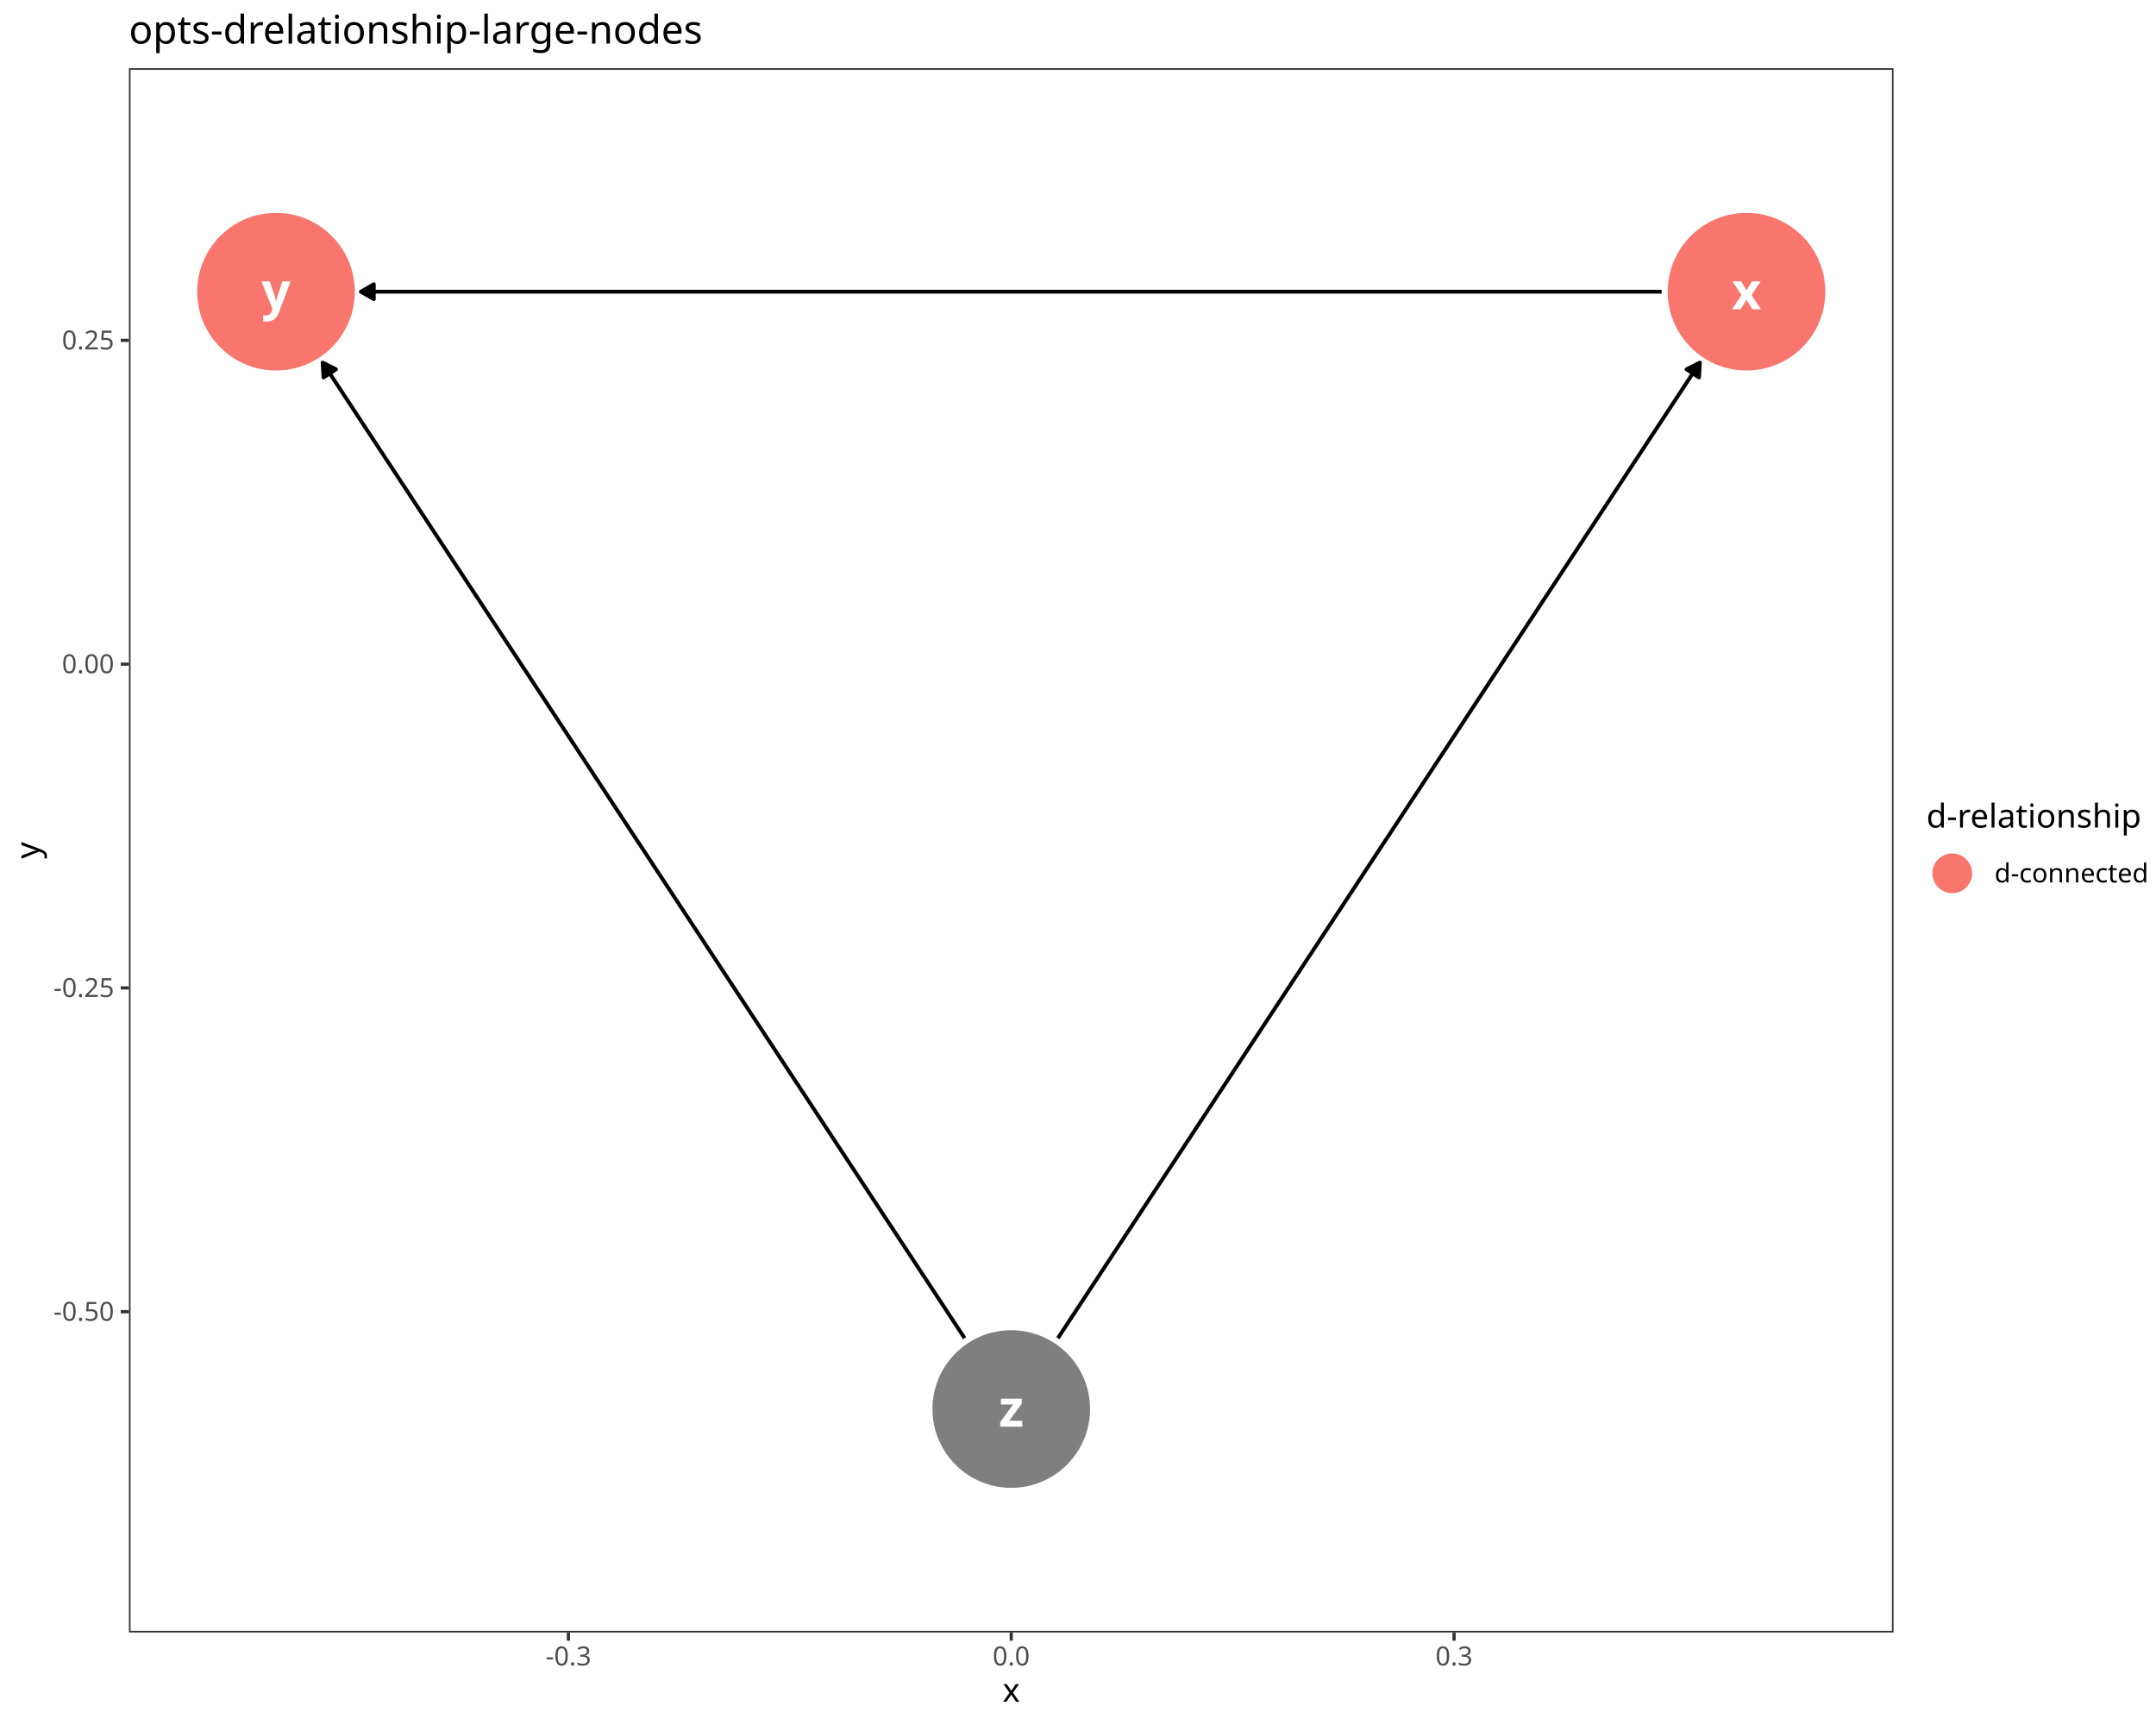
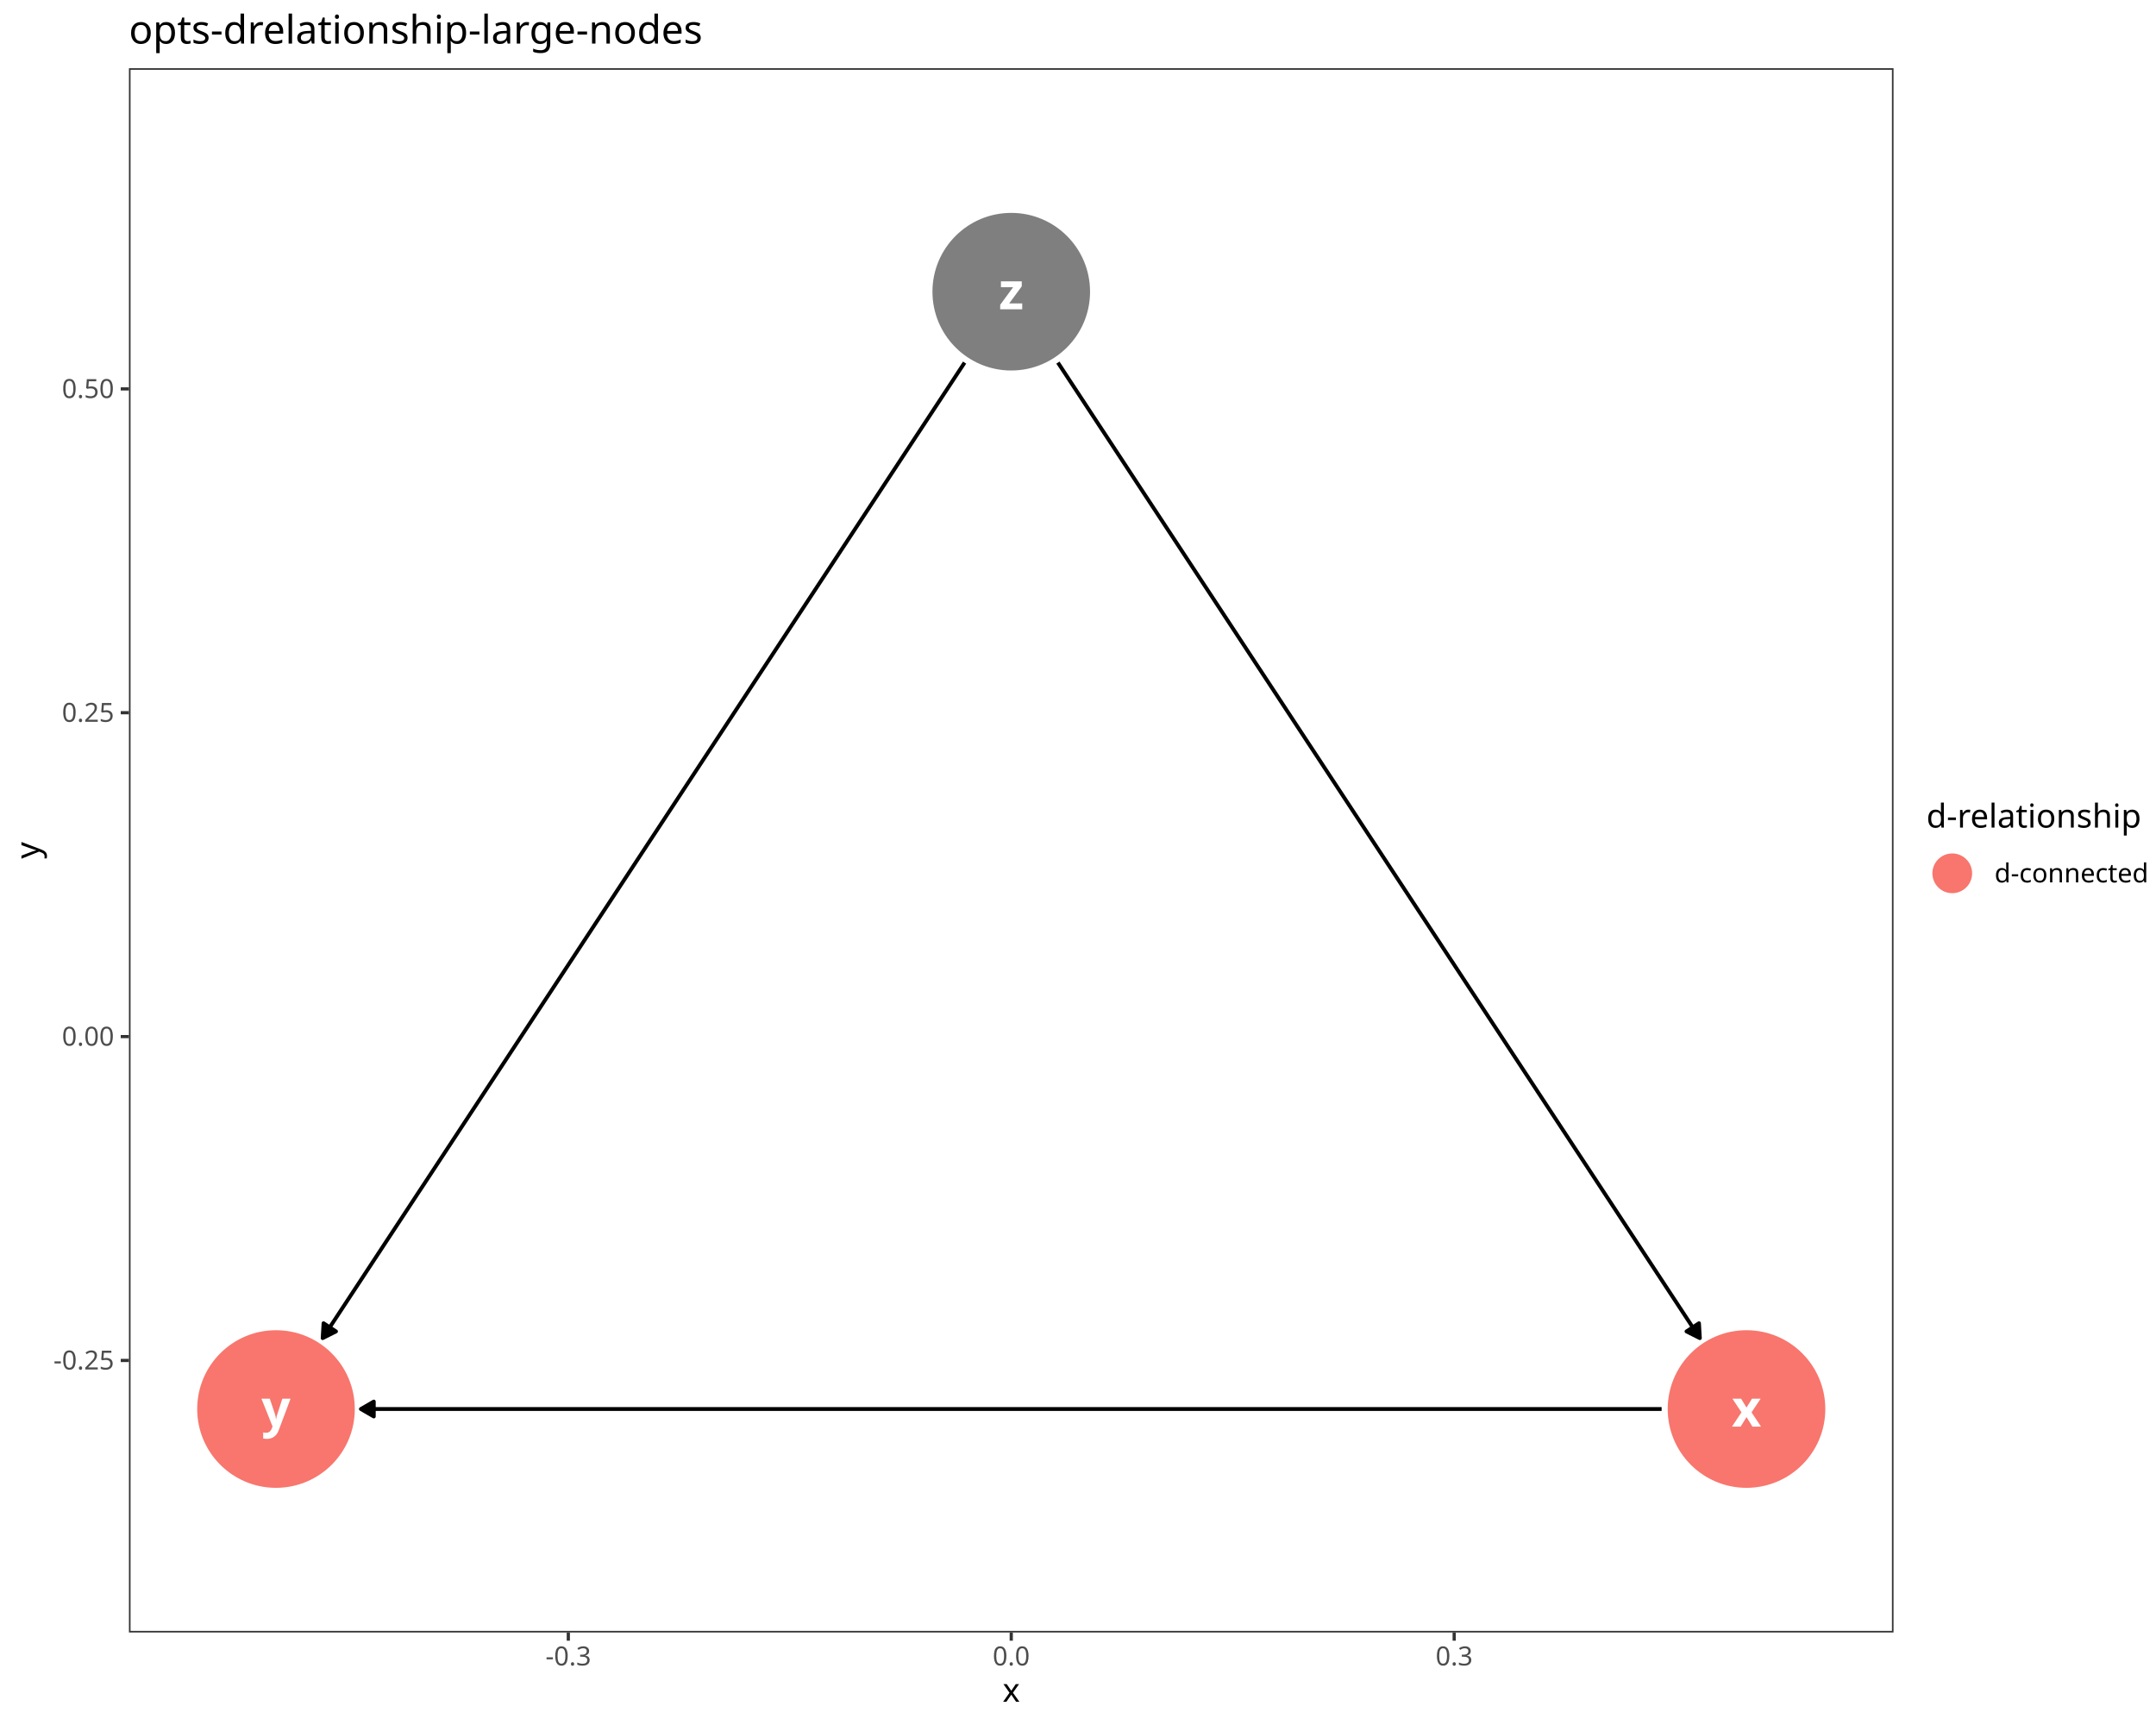
<svg xmlns="http://www.w3.org/2000/svg" class="svglite" data-engine-version="2.0" width="720.00pt" height="576.00pt" viewBox="0 0 720.00 576.00">
  <defs>
    <style type="text/css">
    .svglite line, .svglite polyline, .svglite polygon, .svglite path, .svglite rect, .svglite circle {
      fill: none;
      stroke: #000000;
      stroke-linecap: round;
      stroke-linejoin: round;
      stroke-miterlimit: 10.00;
    }
  </style>
  </defs>
  <rect width="100%" height="100%" style="stroke: none; fill: #FFFFFF;" />
  <defs>
    <clipPath id="cpMC4wMHw3MjAuMDB8MC4wMHw1NzYuMDA=">
      <rect x="0.00" y="0.00" width="720.00" height="576.00" />
    </clipPath>
  </defs>
  <g clip-path="url(#cpMC4wMHw3MjAuMDB8MC4wMHw1NzYuMDA=)">
    <rect x="0.00" y="0.00" width="720.00" height="576.00" style="stroke-width: 1.07; stroke: #FFFFFF; fill: #FFFFFF;" />
  </g>
  <defs>
    <clipPath id="cpNDMuMDZ8NjMyLjM2fDIyLjc4fDU0NS4xMQ==">
      <rect x="43.06" y="22.78" width="589.29" height="522.33" />
    </clipPath>
  </defs>
  <g clip-path="url(#cpNDMuMDZ8NjMyLjM2fDIyLjc4fDU0NS4xMQ==)">
    <rect x="43.06" y="22.78" width="589.29" height="522.33" style="stroke-width: 1.07; stroke: none; fill: #FFFFFF;" />
-     <circle cx="583.25" cy="97.40" r="25.96" style="stroke-width: 0.71; stroke: #F8766D; fill: #F8766D;" />
-     <circle cx="92.17" cy="97.40" r="25.96" style="stroke-width: 0.71; stroke: #F8766D; fill: #F8766D;" />
-     <circle cx="337.71" cy="470.49" r="25.96" style="stroke-width: 0.71; stroke: #7F7F7F; fill: #7F7F7F;" />
-     <polyline points="554.90,97.40 553.49,97.40 548.53,97.40 543.57,97.40 538.61,97.40 533.65,97.40 528.69,97.40 523.73,97.40 518.77,97.40 513.80,97.40 508.84,97.40 503.88,97.40 498.92,97.40 493.96,97.40 489.00,97.40 484.04,97.40 479.08,97.40 474.12,97.40 469.16,97.40 464.20,97.40 459.24,97.40 454.28,97.40 449.32,97.40 444.36,97.40 439.40,97.40 434.44,97.40 429.48,97.40 424.52,97.40 419.56,97.40 414.60,97.40 409.64,97.40 404.68,97.40 399.72,97.40 394.76,97.40 389.79,97.40 384.83,97.40 379.87,97.40 374.91,97.40 369.95,97.40 364.99,97.40 360.03,97.40 355.07,97.40 350.11,97.40 345.15,97.40 340.19,97.40 335.23,97.40 330.27,97.40 325.31,97.40 320.35,97.40 315.39,97.40 310.43,97.40 305.47,97.40 300.51,97.40 295.55,97.40 290.59,97.40 285.63,97.40 280.67,97.40 275.71,97.40 270.75,97.40 265.78,97.40 260.82,97.40 255.86,97.40 250.90,97.40 245.94,97.40 240.98,97.40 236.02,97.40 231.06,97.40 226.10,97.40 221.14,97.40 216.18,97.40 211.22,97.40 206.26,97.40 201.30,97.40 196.34,97.40 191.38,97.40 186.42,97.40 181.46,97.40 176.50,97.40 171.54,97.40 166.58,97.40 161.62,97.40 156.66,97.40 151.70,97.40 146.74,97.40 141.78,97.40 136.81,97.40 131.85,97.40 126.89,97.40 121.93,97.40 120.52,97.40 " style="stroke-width: 1.28; stroke-linecap: butt;" />
-     <polygon points="124.83,94.91 120.52,97.40 124.83,99.89 " style="stroke-width: 1.28; stroke-linecap: butt; fill: #000000;" />
-     <polyline points="353.29,446.82 355.07,444.11 357.55,440.35 360.03,436.58 362.51,432.81 364.99,429.04 367.47,425.27 369.95,421.50 372.43,417.73 374.91,413.96 377.39,410.20 379.87,406.43 382.35,402.66 384.83,398.89 387.31,395.12 389.79,391.35 392.28,387.58 394.76,383.82 397.24,380.05 399.72,376.28 402.20,372.51 404.68,368.74 407.16,364.97 409.64,361.20 412.12,357.44 414.60,353.67 417.08,349.90 419.56,346.13 422.04,342.36 424.52,338.59 427.00,334.82 429.48,331.06 431.96,327.29 434.44,323.52 436.92,319.75 439.40,315.98 441.88,312.21 444.36,308.44 446.84,304.68 449.32,300.91 451.80,297.14 454.28,293.37 456.76,289.60 459.24,285.83 461.72,282.06 464.20,278.30 466.68,274.53 469.16,270.76 471.64,266.99 474.12,263.22 476.60,259.45 479.08,255.68 481.56,251.91 484.04,248.15 486.52,244.38 489.00,240.61 491.48,236.84 493.96,233.07 496.44,229.30 498.92,225.53 501.40,221.77 503.88,218.00 506.36,214.23 508.84,210.46 511.32,206.69 513.80,202.92 516.28,199.15 518.77,195.39 521.25,191.62 523.73,187.85 526.21,184.08 528.69,180.31 531.17,176.54 533.65,172.77 536.13,169.01 538.61,165.24 541.09,161.47 543.57,157.70 546.05,153.93 548.53,150.16 551.01,146.39 553.49,142.63 555.97,138.86 558.45,135.09 560.93,131.32 563.41,127.55 565.89,123.78 567.67,121.08 " style="stroke-width: 1.28; stroke-linecap: butt;" />
-     <polygon points="567.38,126.05 567.67,121.08 563.21,123.31 " style="stroke-width: 1.28; stroke-linecap: butt; fill: #000000;" />
-     <polyline points="322.13,446.82 320.35,444.11 317.87,440.35 315.39,436.58 312.91,432.81 310.43,429.04 307.95,425.27 305.47,421.50 302.99,417.73 300.51,413.96 298.03,410.20 295.55,406.43 293.07,402.66 290.59,398.89 288.11,395.12 285.63,391.35 283.15,387.58 280.67,383.82 278.19,380.05 275.71,376.28 273.23,372.51 270.75,368.74 268.27,364.97 265.78,361.20 263.30,357.44 260.82,353.67 258.34,349.90 255.86,346.13 253.38,342.36 250.90,338.59 248.42,334.82 245.94,331.06 243.46,327.29 240.98,323.52 238.50,319.75 236.02,315.98 233.54,312.21 231.06,308.44 228.58,304.68 226.10,300.91 223.62,297.14 221.14,293.37 218.66,289.60 216.18,285.83 213.70,282.06 211.22,278.30 208.74,274.53 206.26,270.76 203.78,266.99 201.30,263.22 198.82,259.45 196.34,255.68 193.86,251.91 191.38,248.15 188.90,244.38 186.42,240.61 183.94,236.84 181.46,233.07 178.98,229.30 176.50,225.53 174.02,221.77 171.54,218.00 169.06,214.23 166.58,210.46 164.10,206.69 161.62,202.92 159.14,199.15 156.66,195.39 154.18,191.62 151.70,187.85 149.22,184.08 146.74,180.31 144.26,176.54 141.78,172.77 139.29,169.01 136.81,165.24 134.33,161.47 131.85,157.70 129.37,153.93 126.89,150.16 124.41,146.39 121.93,142.63 119.45,138.86 116.97,135.09 114.49,131.32 112.01,127.55 109.53,123.78 107.75,121.08 " style="stroke-width: 1.28; stroke-linecap: butt;" />
-     <polygon points="112.21,123.31 107.75,121.08 108.05,126.05 " style="stroke-width: 1.28; stroke-linecap: butt; fill: #000000;" />
-     <text x="583.25" y="103.28" text-anchor="middle" style="font-size: 17.07px; font-weight: bold; fill: #FFFFFF; font-family: sans;" textLength="8.54px" lengthAdjust="spacingAndGlyphs">x</text>
-     <text x="92.17" y="103.28" text-anchor="middle" style="font-size: 17.07px; font-weight: bold; fill: #FFFFFF; font-family: sans;" textLength="8.54px" lengthAdjust="spacingAndGlyphs">y</text>
-     <text x="337.71" y="476.37" text-anchor="middle" style="font-size: 17.07px; font-weight: bold; fill: #FFFFFF; font-family: sans;" textLength="8.54px" lengthAdjust="spacingAndGlyphs">z</text>
+     <circle cx="583.25" cy="470.49" r="25.96" style="stroke-width: 0.71; stroke: #F8766D; fill: #F8766D;" />
+     <circle cx="92.17" cy="470.49" r="25.96" style="stroke-width: 0.71; stroke: #F8766D; fill: #F8766D;" />
+     <circle cx="337.71" cy="97.40" r="25.96" style="stroke-width: 0.71; stroke: #7F7F7F; fill: #7F7F7F;" />
+     <polyline points="554.90,470.49 553.49,470.49 548.53,470.49 543.57,470.49 538.61,470.49 533.65,470.49 528.69,470.49 523.73,470.49 518.77,470.49 513.80,470.49 508.84,470.49 503.88,470.49 498.92,470.49 493.96,470.49 489.00,470.49 484.04,470.49 479.08,470.49 474.12,470.49 469.16,470.49 464.20,470.49 459.24,470.49 454.28,470.49 449.32,470.49 444.36,470.49 439.40,470.49 434.44,470.49 429.48,470.49 424.52,470.49 419.56,470.49 414.60,470.49 409.64,470.49 404.68,470.49 399.72,470.49 394.76,470.49 389.79,470.49 384.83,470.49 379.87,470.49 374.91,470.49 369.95,470.49 364.99,470.49 360.03,470.49 355.07,470.49 350.11,470.49 345.15,470.49 340.19,470.49 335.23,470.49 330.27,470.49 325.31,470.49 320.35,470.49 315.39,470.49 310.43,470.49 305.47,470.49 300.51,470.49 295.55,470.49 290.59,470.49 285.63,470.49 280.67,470.49 275.71,470.49 270.75,470.49 265.78,470.49 260.82,470.49 255.86,470.49 250.90,470.49 245.94,470.49 240.98,470.49 236.02,470.49 231.06,470.49 226.10,470.49 221.14,470.49 216.18,470.49 211.22,470.49 206.26,470.49 201.30,470.49 196.34,470.49 191.38,470.49 186.42,470.49 181.46,470.49 176.50,470.49 171.54,470.49 166.58,470.49 161.62,470.49 156.66,470.49 151.70,470.49 146.74,470.49 141.78,470.49 136.81,470.49 131.85,470.49 126.89,470.49 121.93,470.49 120.52,470.49 " style="stroke-width: 1.28; stroke-linecap: butt;" />
+     <polygon points="124.83,468.00 120.52,470.49 124.83,472.98 " style="stroke-width: 1.28; stroke-linecap: butt; fill: #000000;" />
+     <polyline points="353.29,121.08 355.07,123.78 357.55,127.55 360.03,131.32 362.51,135.09 364.99,138.86 367.47,142.63 369.95,146.39 372.43,150.16 374.91,153.93 377.39,157.70 379.87,161.47 382.35,165.24 384.83,169.01 387.31,172.77 389.79,176.54 392.28,180.31 394.76,184.08 397.24,187.85 399.72,191.62 402.20,195.39 404.68,199.15 407.16,202.92 409.64,206.69 412.12,210.46 414.60,214.23 417.08,218.00 419.56,221.77 422.04,225.53 424.52,229.30 427.00,233.07 429.48,236.84 431.96,240.61 434.44,244.38 436.92,248.15 439.40,251.91 441.88,255.68 444.36,259.45 446.84,263.22 449.32,266.99 451.80,270.76 454.28,274.53 456.76,278.30 459.24,282.06 461.72,285.83 464.20,289.60 466.68,293.37 469.16,297.14 471.64,300.91 474.12,304.68 476.60,308.44 479.08,312.21 481.56,315.98 484.04,319.75 486.52,323.52 489.00,327.29 491.48,331.06 493.96,334.82 496.44,338.59 498.92,342.36 501.40,346.13 503.88,349.90 506.36,353.67 508.84,357.44 511.32,361.20 513.80,364.97 516.28,368.74 518.77,372.51 521.25,376.28 523.73,380.05 526.21,383.82 528.69,387.58 531.17,391.35 533.65,395.12 536.13,398.89 538.61,402.66 541.09,406.43 543.57,410.20 546.05,413.96 548.53,417.73 551.01,421.50 553.49,425.27 555.97,429.04 558.45,432.81 560.93,436.58 563.41,440.35 565.89,444.11 567.67,446.82 " style="stroke-width: 1.28; stroke-linecap: butt;" />
+     <polygon points="563.21,444.58 567.67,446.82 567.38,441.84 " style="stroke-width: 1.28; stroke-linecap: butt; fill: #000000;" />
+     <polyline points="322.13,121.08 320.35,123.78 317.87,127.55 315.39,131.32 312.91,135.09 310.43,138.86 307.95,142.63 305.47,146.39 302.99,150.16 300.51,153.93 298.03,157.70 295.55,161.47 293.07,165.24 290.59,169.01 288.11,172.77 285.63,176.54 283.15,180.31 280.67,184.08 278.19,187.85 275.71,191.62 273.23,195.39 270.75,199.15 268.27,202.92 265.78,206.69 263.30,210.46 260.82,214.23 258.34,218.00 255.86,221.77 253.38,225.53 250.90,229.30 248.42,233.07 245.94,236.84 243.46,240.61 240.98,244.38 238.50,248.15 236.02,251.91 233.54,255.68 231.06,259.45 228.58,263.22 226.10,266.99 223.62,270.76 221.14,274.53 218.66,278.30 216.18,282.06 213.70,285.83 211.22,289.60 208.74,293.37 206.26,297.14 203.78,300.91 201.30,304.68 198.82,308.44 196.34,312.21 193.86,315.98 191.38,319.75 188.90,323.52 186.42,327.29 183.94,331.06 181.46,334.82 178.98,338.59 176.50,342.36 174.02,346.13 171.54,349.90 169.06,353.67 166.58,357.44 164.10,361.20 161.62,364.97 159.14,368.74 156.66,372.51 154.18,376.28 151.70,380.05 149.22,383.82 146.74,387.58 144.26,391.35 141.78,395.12 139.29,398.89 136.81,402.66 134.33,406.43 131.85,410.20 129.37,413.96 126.89,417.73 124.41,421.50 121.93,425.27 119.45,429.04 116.97,432.81 114.49,436.58 112.01,440.35 109.53,444.11 107.75,446.82 " style="stroke-width: 1.28; stroke-linecap: butt;" />
+     <polygon points="108.05,441.84 107.75,446.82 112.21,444.58 " style="stroke-width: 1.28; stroke-linecap: butt; fill: #000000;" />
+     <text x="583.25" y="476.37" text-anchor="middle" style="font-size: 17.07px; font-weight: bold; fill: #FFFFFF; font-family: sans;" textLength="8.54px" lengthAdjust="spacingAndGlyphs">x</text>
+     <text x="92.17" y="476.37" text-anchor="middle" style="font-size: 17.07px; font-weight: bold; fill: #FFFFFF; font-family: sans;" textLength="8.54px" lengthAdjust="spacingAndGlyphs">y</text>
+     <text x="337.71" y="103.28" text-anchor="middle" style="font-size: 17.07px; font-weight: bold; fill: #FFFFFF; font-family: sans;" textLength="8.54px" lengthAdjust="spacingAndGlyphs">z</text>
    <rect x="43.06" y="22.78" width="589.29" height="522.33" style="stroke-width: 1.07; stroke: #333333;" />
  </g>
  <g clip-path="url(#cpMC4wMHw3MjAuMDB8MC4wMHw1NzYuMDA=)">
-     <text x="38.13" y="441.02" text-anchor="end" style="font-size: 8.80px; fill: #4D4D4D; font-family: sans;" textLength="20.06px" lengthAdjust="spacingAndGlyphs">-0.50</text>
-     <text x="38.13" y="332.91" text-anchor="end" style="font-size: 8.80px; fill: #4D4D4D; font-family: sans;" textLength="20.06px" lengthAdjust="spacingAndGlyphs">-0.25</text>
-     <text x="38.13" y="224.79" text-anchor="end" style="font-size: 8.80px; fill: #4D4D4D; font-family: sans;" textLength="17.13px" lengthAdjust="spacingAndGlyphs">0.00</text>
-     <text x="38.13" y="116.68" text-anchor="end" style="font-size: 8.80px; fill: #4D4D4D; font-family: sans;" textLength="17.13px" lengthAdjust="spacingAndGlyphs">0.25</text>
-     <polyline points="40.32,437.99 43.06,437.99 " style="stroke-width: 1.07; stroke: #333333; stroke-linecap: butt;" />
-     <polyline points="40.32,329.88 43.06,329.88 " style="stroke-width: 1.07; stroke: #333333; stroke-linecap: butt;" />
-     <polyline points="40.32,221.77 43.06,221.77 " style="stroke-width: 1.07; stroke: #333333; stroke-linecap: butt;" />
-     <polyline points="40.32,113.65 43.06,113.65 " style="stroke-width: 1.07; stroke: #333333; stroke-linecap: butt;" />
-     <polyline points="189.83,547.85 189.83,545.11 " style="stroke-width: 1.07; stroke: #333333; stroke-linecap: butt;" />
+     <text x="38.13" y="457.29" text-anchor="end" style="font-size: 8.80px; fill: #4D4D4D; font-family: sans;" textLength="20.06px" lengthAdjust="spacingAndGlyphs">-0.25</text>
+     <text x="38.13" y="349.16" text-anchor="end" style="font-size: 8.80px; fill: #4D4D4D; font-family: sans;" textLength="17.13px" lengthAdjust="spacingAndGlyphs">0.00</text>
+     <text x="38.13" y="241.02" text-anchor="end" style="font-size: 8.80px; fill: #4D4D4D; font-family: sans;" textLength="17.13px" lengthAdjust="spacingAndGlyphs">0.25</text>
+     <text x="38.13" y="132.89" text-anchor="end" style="font-size: 8.80px; fill: #4D4D4D; font-family: sans;" textLength="17.13px" lengthAdjust="spacingAndGlyphs">0.50</text>
+     <polyline points="40.32,454.27 43.06,454.27 " style="stroke-width: 1.07; stroke: #333333; stroke-linecap: butt;" />
+     <polyline points="40.32,346.13 43.06,346.13 " style="stroke-width: 1.07; stroke: #333333; stroke-linecap: butt;" />
+     <polyline points="40.32,237.99 43.06,237.99 " style="stroke-width: 1.07; stroke: #333333; stroke-linecap: butt;" />
+     <polyline points="40.32,129.86 43.06,129.86 " style="stroke-width: 1.07; stroke: #333333; stroke-linecap: butt;" />
+     <polyline points="189.79,547.85 189.79,545.11 " style="stroke-width: 1.07; stroke: #333333; stroke-linecap: butt;" />
    <polyline points="337.71,547.85 337.71,545.11 " style="stroke-width: 1.07; stroke: #333333; stroke-linecap: butt;" />
-     <polyline points="485.59,547.85 485.59,545.11 " style="stroke-width: 1.07; stroke: #333333; stroke-linecap: butt;" />
-     <text x="189.83" y="556.10" text-anchor="middle" style="font-size: 8.80px; fill: #4D4D4D; font-family: sans;" textLength="15.16px" lengthAdjust="spacingAndGlyphs">-0.3</text>
+     <polyline points="485.63,547.85 485.63,545.11 " style="stroke-width: 1.07; stroke: #333333; stroke-linecap: butt;" />
+     <text x="189.79" y="556.10" text-anchor="middle" style="font-size: 8.80px; fill: #4D4D4D; font-family: sans;" textLength="15.16px" lengthAdjust="spacingAndGlyphs">-0.3</text>
    <text x="337.71" y="556.10" text-anchor="middle" style="font-size: 8.80px; fill: #4D4D4D; font-family: sans;" textLength="12.23px" lengthAdjust="spacingAndGlyphs">0.0</text>
-     <text x="485.59" y="556.10" text-anchor="middle" style="font-size: 8.80px; fill: #4D4D4D; font-family: sans;" textLength="12.23px" lengthAdjust="spacingAndGlyphs">0.3</text>
+     <text x="485.63" y="556.10" text-anchor="middle" style="font-size: 8.80px; fill: #4D4D4D; font-family: sans;" textLength="12.23px" lengthAdjust="spacingAndGlyphs">0.3</text>
    <text x="337.71" y="568.24" text-anchor="middle" style="font-size: 11.00px; font-family: sans;" textLength="5.50px" lengthAdjust="spacingAndGlyphs">x</text>
    <text transform="translate(13.05,283.95) rotate(-90)" text-anchor="middle" style="font-size: 11.00px; font-family: sans;" textLength="5.50px" lengthAdjust="spacingAndGlyphs">y</text>
    <rect x="643.32" y="267.64" width="71.20" height="32.61" style="stroke-width: 1.07; stroke: none; fill: #FFFFFF;" />
    <text x="643.32" y="276.35" style="font-size: 11.00px; font-family: sans;" textLength="66.04px" lengthAdjust="spacingAndGlyphs">d-relationship</text>
    <rect x="643.32" y="282.97" width="17.28" height="17.28" style="stroke-width: 1.07; stroke: none; fill: #FFFFFF;" />
    <circle cx="651.96" cy="291.61" r="6.40" style="stroke-width: 0.47; stroke: #F8766D; fill: #F8766D;" />
    <text x="666.08" y="294.64" style="font-size: 8.80px; font-family: sans;" textLength="48.44px" lengthAdjust="spacingAndGlyphs">d-connected</text>
    <text x="43.06" y="14.56" style="font-size: 13.20px; font-family: sans;" textLength="178.32px" lengthAdjust="spacingAndGlyphs">opts-drelationship-large-nodes</text>
  </g>
</svg>
